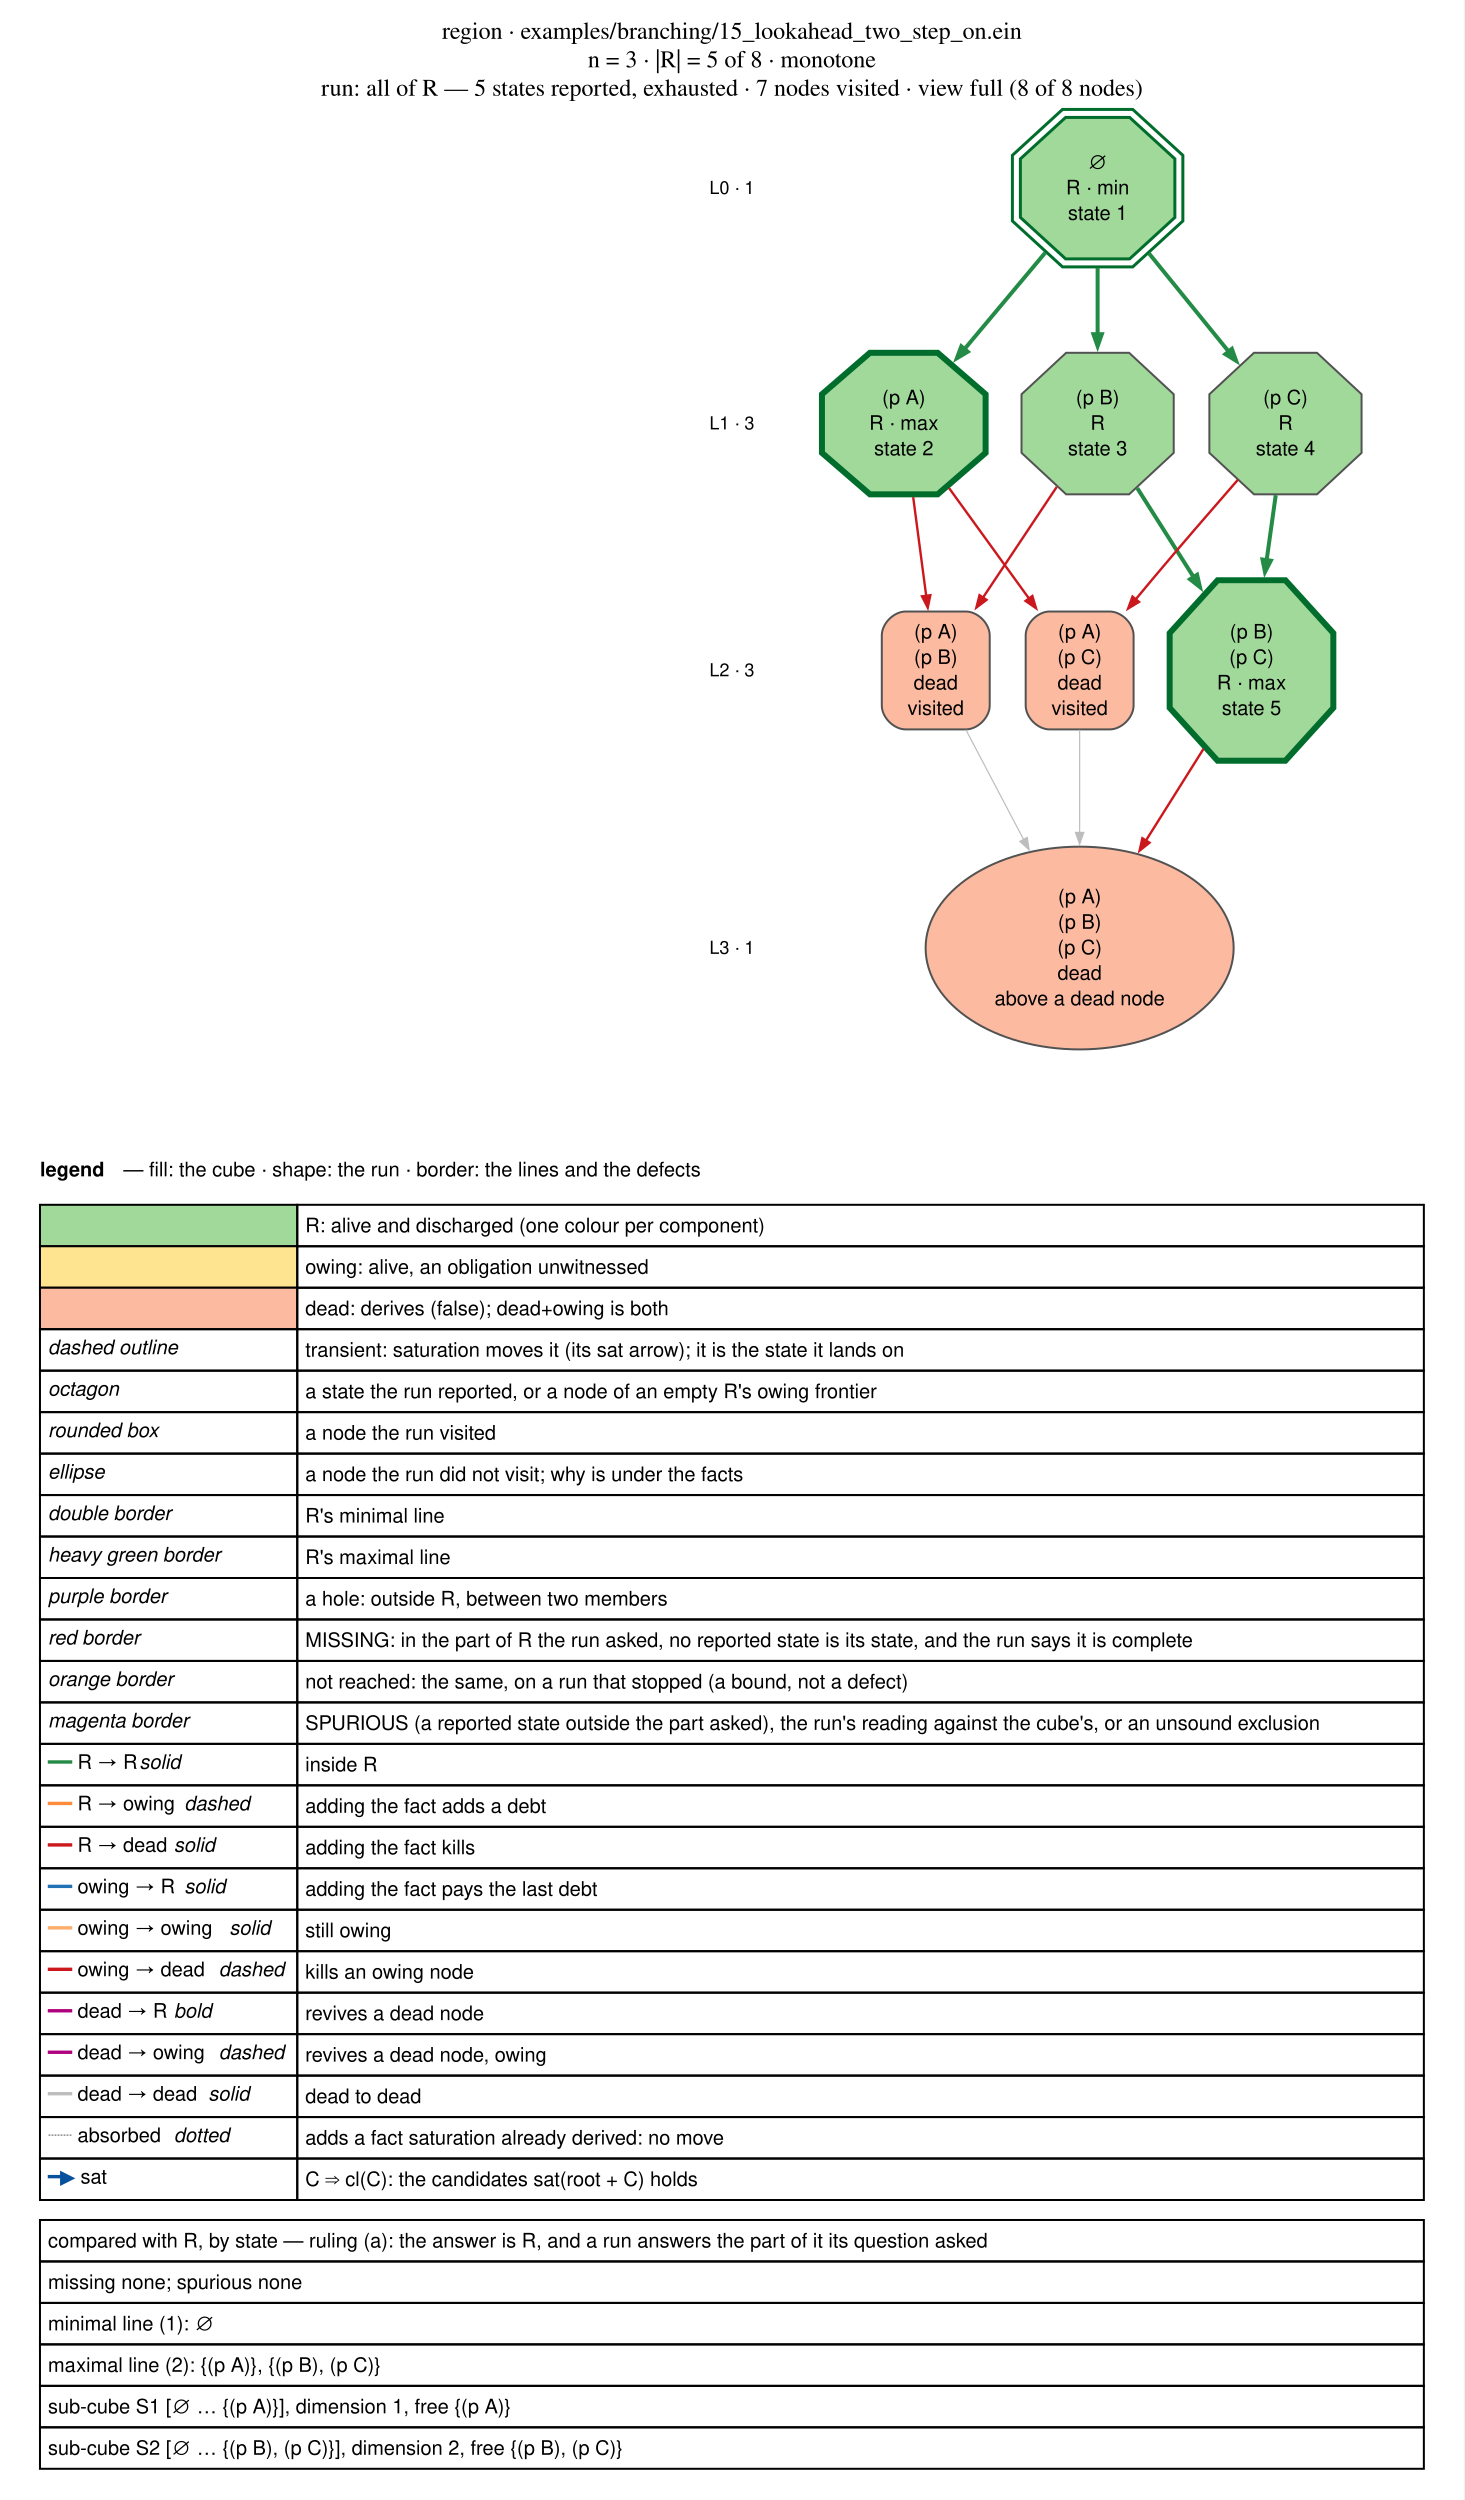
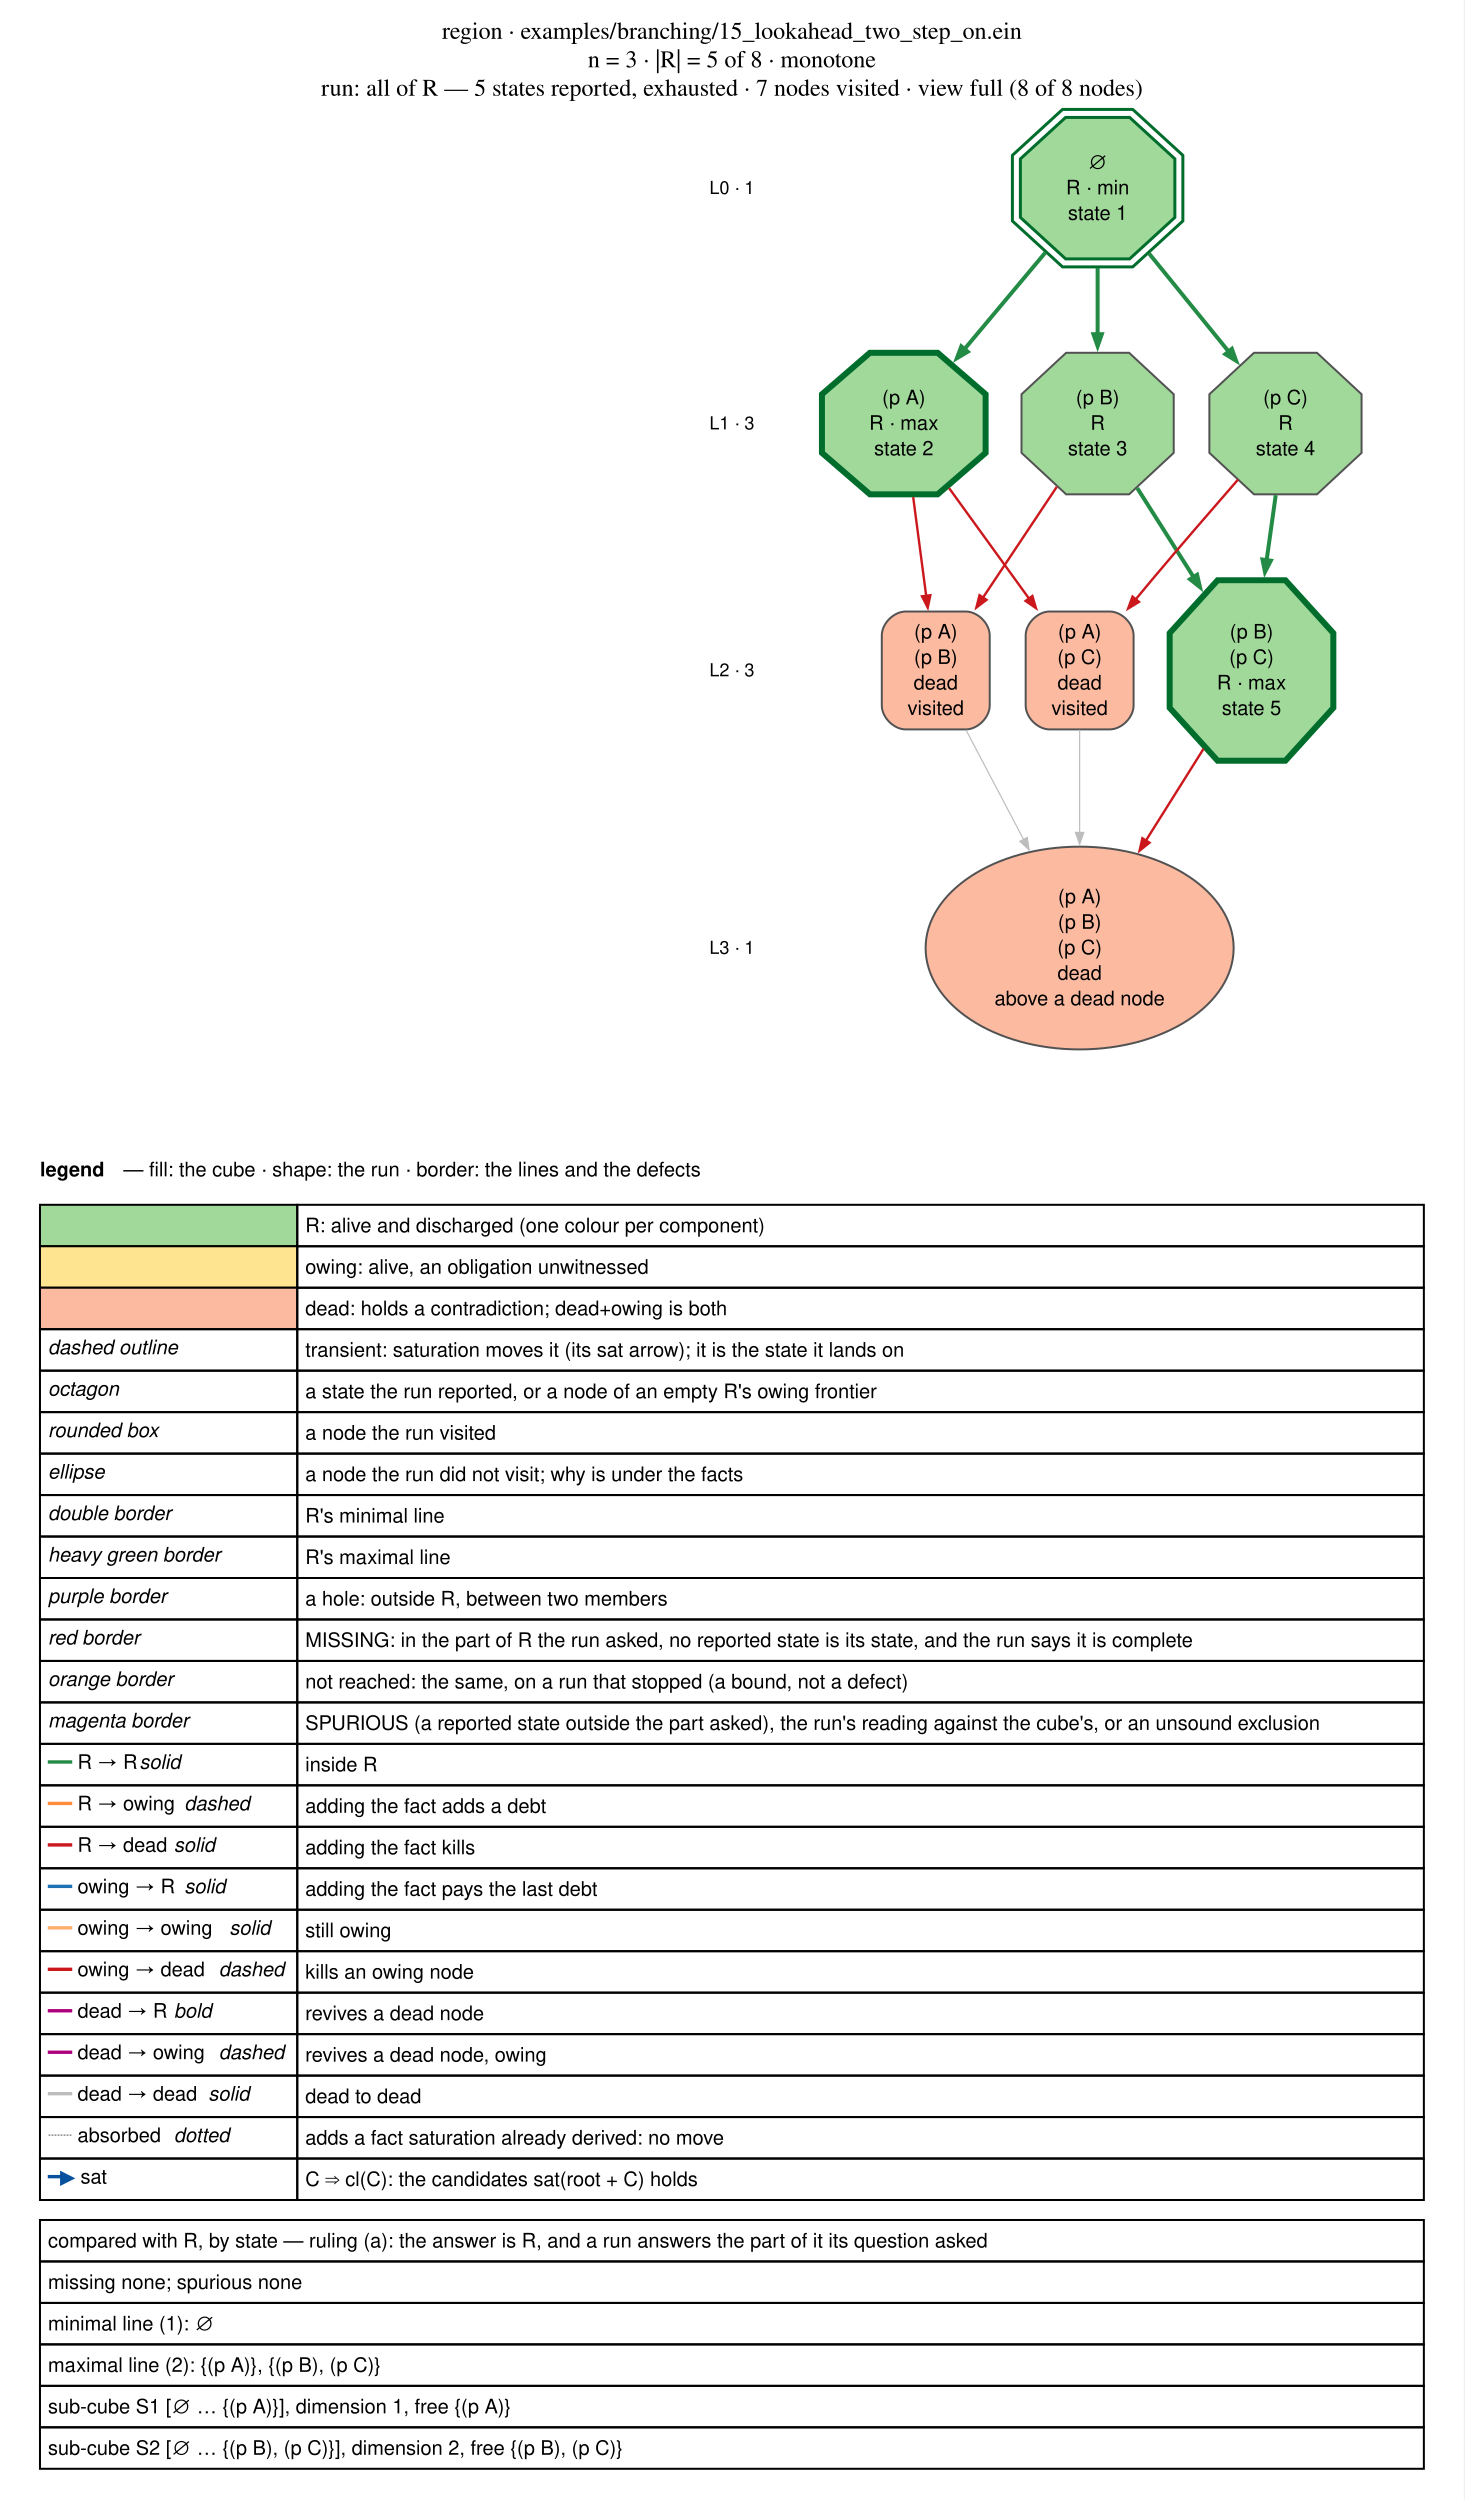
<svg xmlns="http://www.w3.org/2000/svg" xmlns:xlink="http://www.w3.org/1999/xlink" width="733pt" height="1251pt" viewBox="0.00 0.00 733.00 1251.00">
  <g id="graph0" class="graph" transform="scale(1 1) rotate(0) translate(4 1247.38)">
    <polygon fill="white" stroke="none" points="-4,4 -4,-1247.38 728.5,-1247.38 728.5,4 -4,4" />
    <text xml:space="preserve" text-anchor="middle" x="362.25" y="-1227.98" font-family="Times,serif" font-size="12.00">region · examples/branching/15_lookahead_two_step_on.ein</text>
    <text xml:space="preserve" text-anchor="middle" x="362.25" y="-1213.73" font-family="Times,serif" font-size="12.00">n = 3 · |R| = 5 of 8 · monotone</text>
    <text xml:space="preserve" text-anchor="middle" x="362.25" y="-1199.48" font-family="Times,serif" font-size="12.00">run: all of R — 5 states reported, exhausted · 7 nodes visited · view full (8 of 8 nodes)</text>
    <g id="node1" class="node">
      <text xml:space="preserve" text-anchor="middle" x="362.25" y="-1150.3" font-family="Helvetica,sans-Serif" font-size="9.00">L0 · 1</text>
    </g>
    <g id="node2" class="node">
      <text xml:space="preserve" text-anchor="middle" x="362.25" y="-1032.51" font-family="Helvetica,sans-Serif" font-size="9.00">L1 · 3</text>
    </g>
    <g id="node3" class="node">
      <text xml:space="preserve" text-anchor="middle" x="362.25" y="-908.95" font-family="Helvetica,sans-Serif" font-size="9.00">L2 · 3</text>
    </g>
    <g id="node4" class="node">
      <text xml:space="preserve" text-anchor="middle" x="362.25" y="-770.06" font-family="Helvetica,sans-Serif" font-size="9.00">L3 · 1</text>
    </g>
    <g id="node13" class="node">
      <text xml:space="preserve" text-anchor="start" x="16" y="-658.75" font-family="Helvetica,sans-Serif" font-weight="bold" font-size="10.00">legend</text>
      <text xml:space="preserve" text-anchor="start" x="55" y="-658.75" font-family="Helvetica,sans-Serif" font-size="10.00"> — fill: the cube · shape: the run · border: the lines and the defects</text>
      <polygon fill="#a1d99b" stroke="none" points="16,-623.75 16,-644.5 144.75,-644.5 144.75,-623.75 16,-623.75" />
      <polygon fill="none" stroke="black" points="16,-623.75 16,-644.5 144.75,-644.5 144.75,-623.75 16,-623.75" />
      <text xml:space="preserve" text-anchor="start" x="78.88" y="-630.75" font-family="Helvetica,sans-Serif" font-size="10.00"> </text>
      <polygon fill="none" stroke="black" points="144.75,-623.75 144.75,-644.5 708.5,-644.5 708.5,-623.75 144.75,-623.75" />
      <text xml:space="preserve" text-anchor="start" x="148.75" y="-630.75" font-family="Helvetica,sans-Serif" font-size="10.00">R: alive and discharged (one colour per component)</text>
      <polygon fill="#fee391" stroke="none" points="16,-603 16,-623.75 144.75,-623.75 144.75,-603 16,-603" />
      <polygon fill="none" stroke="black" points="16,-603 16,-623.75 144.75,-623.75 144.75,-603 16,-603" />
      <text xml:space="preserve" text-anchor="start" x="78.88" y="-610" font-family="Helvetica,sans-Serif" font-size="10.00"> </text>
      <polygon fill="none" stroke="black" points="144.75,-603 144.75,-623.75 708.5,-623.75 708.5,-603 144.75,-603" />
      <text xml:space="preserve" text-anchor="start" x="148.75" y="-610" font-family="Helvetica,sans-Serif" font-size="10.00">owing: alive, an obligation unwitnessed</text>
      <polygon fill="#fcbba1" stroke="none" points="16,-582.25 16,-603 144.75,-603 144.75,-582.25 16,-582.25" />
      <polygon fill="none" stroke="black" points="16,-582.25 16,-603 144.75,-603 144.75,-582.25 16,-582.25" />
      <text xml:space="preserve" text-anchor="start" x="78.88" y="-589.25" font-family="Helvetica,sans-Serif" font-size="10.00"> </text>
      <polygon fill="none" stroke="black" points="144.75,-582.25 144.75,-603 708.5,-603 708.5,-582.25 144.75,-582.25" />
-       <text xml:space="preserve" text-anchor="start" x="148.75" y="-589.25" font-family="Helvetica,sans-Serif" font-size="10.00">dead: derives (false); dead+owing is both</text>
+       <text xml:space="preserve" text-anchor="start" x="148.75" y="-589.25" font-family="Helvetica,sans-Serif" font-size="10.00">dead: holds a contradiction; dead+owing is both</text>
      <polygon fill="none" stroke="black" points="16,-561.5 16,-582.25 144.75,-582.25 144.75,-561.5 16,-561.5" />
      <text xml:space="preserve" text-anchor="start" x="20" y="-569.75" font-family="Helvetica,sans-Serif" font-style="italic" font-size="10.00">dashed outline</text>
      <polygon fill="none" stroke="black" points="144.75,-561.5 144.75,-582.25 708.5,-582.25 708.5,-561.5 144.75,-561.5" />
      <text xml:space="preserve" text-anchor="start" x="148.75" y="-568.5" font-family="Helvetica,sans-Serif" font-size="10.00">transient: saturation moves it (its sat arrow); it is the state it lands on</text>
      <polygon fill="none" stroke="black" points="16,-540.75 16,-561.5 144.75,-561.5 144.75,-540.75 16,-540.75" />
      <text xml:space="preserve" text-anchor="start" x="20" y="-549" font-family="Helvetica,sans-Serif" font-style="italic" font-size="10.00">octagon</text>
      <polygon fill="none" stroke="black" points="144.75,-540.75 144.75,-561.5 708.5,-561.5 708.5,-540.75 144.75,-540.75" />
      <text xml:space="preserve" text-anchor="start" x="148.75" y="-547.75" font-family="Helvetica,sans-Serif" font-size="10.00">a state the run reported, or a node of an empty R's owing frontier</text>
      <polygon fill="none" stroke="black" points="16,-520 16,-540.75 144.75,-540.75 144.75,-520 16,-520" />
      <text xml:space="preserve" text-anchor="start" x="20" y="-528.25" font-family="Helvetica,sans-Serif" font-style="italic" font-size="10.00">rounded box</text>
      <polygon fill="none" stroke="black" points="144.75,-520 144.75,-540.75 708.5,-540.75 708.5,-520 144.75,-520" />
      <text xml:space="preserve" text-anchor="start" x="148.75" y="-527" font-family="Helvetica,sans-Serif" font-size="10.00">a node the run visited</text>
      <polygon fill="none" stroke="black" points="16,-499.25 16,-520 144.75,-520 144.75,-499.25 16,-499.25" />
      <text xml:space="preserve" text-anchor="start" x="20" y="-507.5" font-family="Helvetica,sans-Serif" font-style="italic" font-size="10.00">ellipse</text>
      <polygon fill="none" stroke="black" points="144.75,-499.25 144.75,-520 708.5,-520 708.5,-499.25 144.75,-499.25" />
      <text xml:space="preserve" text-anchor="start" x="148.75" y="-506.25" font-family="Helvetica,sans-Serif" font-size="10.00">a node the run did not visit; why is under the facts</text>
      <polygon fill="none" stroke="black" points="16,-478.5 16,-499.25 144.75,-499.25 144.75,-478.5 16,-478.5" />
      <text xml:space="preserve" text-anchor="start" x="20" y="-486.75" font-family="Helvetica,sans-Serif" font-style="italic" font-size="10.00">double border</text>
      <polygon fill="none" stroke="black" points="144.75,-478.5 144.75,-499.25 708.5,-499.25 708.5,-478.5 144.75,-478.5" />
      <text xml:space="preserve" text-anchor="start" x="148.75" y="-485.5" font-family="Helvetica,sans-Serif" font-size="10.00">R's minimal line</text>
      <polygon fill="none" stroke="black" points="16,-457.75 16,-478.5 144.75,-478.5 144.75,-457.75 16,-457.75" />
      <text xml:space="preserve" text-anchor="start" x="20" y="-466" font-family="Helvetica,sans-Serif" font-style="italic" font-size="10.00">heavy green border</text>
      <polygon fill="none" stroke="black" points="144.75,-457.75 144.75,-478.5 708.5,-478.5 708.5,-457.75 144.75,-457.75" />
      <text xml:space="preserve" text-anchor="start" x="148.75" y="-464.75" font-family="Helvetica,sans-Serif" font-size="10.00">R's maximal line</text>
      <polygon fill="none" stroke="black" points="16,-437 16,-457.75 144.75,-457.75 144.75,-437 16,-437" />
      <text xml:space="preserve" text-anchor="start" x="20" y="-445.25" font-family="Helvetica,sans-Serif" font-style="italic" font-size="10.00">purple border</text>
      <polygon fill="none" stroke="black" points="144.75,-437 144.75,-457.75 708.5,-457.75 708.5,-437 144.75,-437" />
      <text xml:space="preserve" text-anchor="start" x="148.75" y="-444" font-family="Helvetica,sans-Serif" font-size="10.00">a hole: outside R, between two members</text>
      <polygon fill="none" stroke="black" points="16,-416.25 16,-437 144.75,-437 144.75,-416.25 16,-416.25" />
      <text xml:space="preserve" text-anchor="start" x="20" y="-424.5" font-family="Helvetica,sans-Serif" font-style="italic" font-size="10.00">red border</text>
      <polygon fill="none" stroke="black" points="144.75,-416.25 144.75,-437 708.5,-437 708.5,-416.25 144.75,-416.25" />
      <text xml:space="preserve" text-anchor="start" x="148.75" y="-423.25" font-family="Helvetica,sans-Serif" font-size="10.00">MISSING: in the part of R the run asked, no reported state is its state, and the run says it is complete</text>
      <polygon fill="none" stroke="black" points="16,-395.5 16,-416.25 144.75,-416.25 144.75,-395.5 16,-395.5" />
      <text xml:space="preserve" text-anchor="start" x="20" y="-403.75" font-family="Helvetica,sans-Serif" font-style="italic" font-size="10.00">orange border</text>
      <polygon fill="none" stroke="black" points="144.75,-395.5 144.75,-416.25 708.5,-416.25 708.5,-395.5 144.75,-395.5" />
      <text xml:space="preserve" text-anchor="start" x="148.75" y="-402.5" font-family="Helvetica,sans-Serif" font-size="10.00">not reached: the same, on a run that stopped (a bound, not a defect)</text>
      <polygon fill="none" stroke="black" points="16,-374.75 16,-395.5 144.75,-395.5 144.75,-374.75 16,-374.75" />
      <text xml:space="preserve" text-anchor="start" x="20" y="-383" font-family="Helvetica,sans-Serif" font-style="italic" font-size="10.00">magenta border</text>
      <polygon fill="none" stroke="black" points="144.75,-374.75 144.75,-395.5 708.5,-395.5 708.5,-374.75 144.75,-374.75" />
      <text xml:space="preserve" text-anchor="start" x="148.75" y="-381.75" font-family="Helvetica,sans-Serif" font-size="10.00">SPURIOUS (a reported state outside the part asked), the run's reading against the cube's, or an unsound exclusion</text>
      <polygon fill="none" stroke="black" points="16,-354 16,-374.75 144.75,-374.75 144.75,-354 16,-354" />
      <text xml:space="preserve" text-anchor="start" x="20" y="-362.25" font-family="Helvetica,sans-Serif" font-weight="bold" font-size="10.00" fill="#238b45">━━</text>
      <text xml:space="preserve" text-anchor="start" x="32" y="-362.25" font-family="Helvetica,sans-Serif" font-size="10.00"> R → R </text>
      <text xml:space="preserve" text-anchor="start" x="65.75" y="-362.25" font-family="Helvetica,sans-Serif" font-style="italic" font-size="10.00">solid</text>
      <polygon fill="none" stroke="black" points="144.75,-354 144.75,-374.75 708.5,-374.75 708.5,-354 144.75,-354" />
      <text xml:space="preserve" text-anchor="start" x="148.75" y="-361" font-family="Helvetica,sans-Serif" font-size="10.00">inside R</text>
      <polygon fill="none" stroke="black" points="16,-333.25 16,-354 144.75,-354 144.75,-333.25 16,-333.25" />
      <text xml:space="preserve" text-anchor="start" x="20" y="-341.5" font-family="Helvetica,sans-Serif" font-weight="bold" font-size="10.00" fill="#fd8d3c">━━</text>
      <text xml:space="preserve" text-anchor="start" x="32" y="-341.5" font-family="Helvetica,sans-Serif" font-size="10.00"> R → owing </text>
      <text xml:space="preserve" text-anchor="start" x="88.25" y="-341.5" font-family="Helvetica,sans-Serif" font-style="italic" font-size="10.00">dashed</text>
      <polygon fill="none" stroke="black" points="144.75,-333.25 144.75,-354 708.5,-354 708.5,-333.25 144.75,-333.25" />
      <text xml:space="preserve" text-anchor="start" x="148.75" y="-340.25" font-family="Helvetica,sans-Serif" font-size="10.00">adding the fact adds a debt</text>
      <polygon fill="none" stroke="black" points="16,-312.5 16,-333.25 144.75,-333.25 144.75,-312.5 16,-312.5" />
      <text xml:space="preserve" text-anchor="start" x="20" y="-320.75" font-family="Helvetica,sans-Serif" font-weight="bold" font-size="10.00" fill="#cb181d">━━</text>
      <text xml:space="preserve" text-anchor="start" x="32" y="-320.75" font-family="Helvetica,sans-Serif" font-size="10.00"> R → dead </text>
      <text xml:space="preserve" text-anchor="start" x="83" y="-320.75" font-family="Helvetica,sans-Serif" font-style="italic" font-size="10.00">solid</text>
      <polygon fill="none" stroke="black" points="144.75,-312.5 144.75,-333.25 708.5,-333.25 708.5,-312.5 144.75,-312.5" />
      <text xml:space="preserve" text-anchor="start" x="148.75" y="-319.5" font-family="Helvetica,sans-Serif" font-size="10.00">adding the fact kills</text>
      <polygon fill="none" stroke="black" points="16,-291.75 16,-312.5 144.75,-312.5 144.75,-291.75 16,-291.75" />
      <text xml:space="preserve" text-anchor="start" x="20" y="-300" font-family="Helvetica,sans-Serif" font-weight="bold" font-size="10.00" fill="#2171b5">━━</text>
      <text xml:space="preserve" text-anchor="start" x="32" y="-300" font-family="Helvetica,sans-Serif" font-size="10.00"> owing → R </text>
      <text xml:space="preserve" text-anchor="start" x="88.25" y="-300" font-family="Helvetica,sans-Serif" font-style="italic" font-size="10.00">solid</text>
      <polygon fill="none" stroke="black" points="144.75,-291.75 144.75,-312.5 708.5,-312.5 708.5,-291.75 144.75,-291.75" />
      <text xml:space="preserve" text-anchor="start" x="148.75" y="-298.75" font-family="Helvetica,sans-Serif" font-size="10.00">adding the fact pays the last debt</text>
      <polygon fill="none" stroke="black" points="16,-271 16,-291.75 144.75,-291.75 144.75,-271 16,-271" />
      <text xml:space="preserve" text-anchor="start" x="20" y="-279.25" font-family="Helvetica,sans-Serif" font-weight="bold" font-size="10.00" fill="#fdae6b">━━</text>
      <text xml:space="preserve" text-anchor="start" x="32" y="-279.25" font-family="Helvetica,sans-Serif" font-size="10.00"> owing → owing </text>
      <text xml:space="preserve" text-anchor="start" x="110.75" y="-279.25" font-family="Helvetica,sans-Serif" font-style="italic" font-size="10.00">solid</text>
      <polygon fill="none" stroke="black" points="144.75,-271 144.75,-291.75 708.5,-291.75 708.5,-271 144.75,-271" />
      <text xml:space="preserve" text-anchor="start" x="148.75" y="-278" font-family="Helvetica,sans-Serif" font-size="10.00">still owing</text>
      <polygon fill="none" stroke="black" points="16,-250.25 16,-271 144.75,-271 144.75,-250.25 16,-250.25" />
      <text xml:space="preserve" text-anchor="start" x="20" y="-258.5" font-family="Helvetica,sans-Serif" font-weight="bold" font-size="10.00" fill="#cb181d">━━</text>
      <text xml:space="preserve" text-anchor="start" x="32" y="-258.5" font-family="Helvetica,sans-Serif" font-size="10.00"> owing → dead </text>
      <text xml:space="preserve" text-anchor="start" x="105.5" y="-258.5" font-family="Helvetica,sans-Serif" font-style="italic" font-size="10.00">dashed</text>
      <polygon fill="none" stroke="black" points="144.75,-250.25 144.75,-271 708.5,-271 708.5,-250.25 144.75,-250.25" />
      <text xml:space="preserve" text-anchor="start" x="148.75" y="-257.25" font-family="Helvetica,sans-Serif" font-size="10.00">kills an owing node</text>
      <polygon fill="none" stroke="black" points="16,-229.5 16,-250.25 144.75,-250.25 144.75,-229.5 16,-229.5" />
      <text xml:space="preserve" text-anchor="start" x="20" y="-237.75" font-family="Helvetica,sans-Serif" font-weight="bold" font-size="10.00" fill="#ae017e">━━</text>
      <text xml:space="preserve" text-anchor="start" x="32" y="-237.75" font-family="Helvetica,sans-Serif" font-size="10.00"> dead → R </text>
      <text xml:space="preserve" text-anchor="start" x="83" y="-237.75" font-family="Helvetica,sans-Serif" font-style="italic" font-size="10.00">bold</text>
      <polygon fill="none" stroke="black" points="144.75,-229.5 144.75,-250.25 708.5,-250.25 708.5,-229.5 144.75,-229.5" />
      <text xml:space="preserve" text-anchor="start" x="148.75" y="-236.5" font-family="Helvetica,sans-Serif" font-size="10.00">revives a dead node</text>
      <polygon fill="none" stroke="black" points="16,-208.75 16,-229.5 144.75,-229.5 144.75,-208.75 16,-208.75" />
      <text xml:space="preserve" text-anchor="start" x="20" y="-217" font-family="Helvetica,sans-Serif" font-weight="bold" font-size="10.00" fill="#ae017e">━━</text>
      <text xml:space="preserve" text-anchor="start" x="32" y="-217" font-family="Helvetica,sans-Serif" font-size="10.00"> dead → owing </text>
      <text xml:space="preserve" text-anchor="start" x="105.5" y="-217" font-family="Helvetica,sans-Serif" font-style="italic" font-size="10.00">dashed</text>
      <polygon fill="none" stroke="black" points="144.75,-208.75 144.75,-229.5 708.5,-229.5 708.5,-208.75 144.75,-208.75" />
      <text xml:space="preserve" text-anchor="start" x="148.75" y="-215.75" font-family="Helvetica,sans-Serif" font-size="10.00">revives a dead node, owing</text>
      <polygon fill="none" stroke="black" points="16,-188 16,-208.75 144.75,-208.75 144.75,-188 16,-188" />
      <text xml:space="preserve" text-anchor="start" x="20" y="-196.25" font-family="Helvetica,sans-Serif" font-weight="bold" font-size="10.00" fill="#bdbdbd">━━</text>
      <text xml:space="preserve" text-anchor="start" x="32" y="-196.25" font-family="Helvetica,sans-Serif" font-size="10.00"> dead → dead </text>
      <text xml:space="preserve" text-anchor="start" x="100.25" y="-196.25" font-family="Helvetica,sans-Serif" font-style="italic" font-size="10.00">solid</text>
      <polygon fill="none" stroke="black" points="144.75,-188 144.75,-208.75 708.5,-208.75 708.5,-188 144.75,-188" />
      <text xml:space="preserve" text-anchor="start" x="148.75" y="-195" font-family="Helvetica,sans-Serif" font-size="10.00">dead to dead</text>
      <polygon fill="none" stroke="black" points="16,-167.25 16,-188 144.75,-188 144.75,-167.25 16,-167.25" />
      <text xml:space="preserve" text-anchor="start" x="20" y="-175.5" font-family="Helvetica,sans-Serif" font-weight="bold" font-size="10.00" fill="#969696">┈┈</text>
      <text xml:space="preserve" text-anchor="start" x="32" y="-175.5" font-family="Helvetica,sans-Serif" font-size="10.00"> absorbed </text>
      <text xml:space="preserve" text-anchor="start" x="83" y="-175.5" font-family="Helvetica,sans-Serif" font-style="italic" font-size="10.00">dotted</text>
      <polygon fill="none" stroke="black" points="144.75,-167.25 144.75,-188 708.5,-188 708.5,-167.25 144.75,-167.25" />
      <text xml:space="preserve" text-anchor="start" x="148.75" y="-174.25" font-family="Helvetica,sans-Serif" font-size="10.00">adds a fact saturation already derived: no move</text>
      <polygon fill="none" stroke="black" points="16,-146.5 16,-167.25 144.75,-167.25 144.75,-146.5 16,-146.5" />
      <text xml:space="preserve" text-anchor="start" x="20" y="-154.75" font-family="Helvetica,sans-Serif" font-weight="bold" font-size="10.00" fill="#08519c">━▶</text>
      <text xml:space="preserve" text-anchor="start" x="33.5" y="-154.75" font-family="Helvetica,sans-Serif" font-size="10.00"> sat</text>
      <polygon fill="none" stroke="black" points="144.75,-146.5 144.75,-167.25 708.5,-167.25 708.5,-146.5 144.75,-146.5" />
      <text xml:space="preserve" text-anchor="start" x="148.75" y="-153.5" font-family="Helvetica,sans-Serif" font-size="10.00">C ⇒ cl(C): the candidates sat(root + C) holds</text>
      <polygon fill="none" stroke="black" points="16,-115.75 16,-136.5 708.5,-136.5 708.5,-115.75 16,-115.75" />
      <text xml:space="preserve" text-anchor="start" x="20" y="-122.75" font-family="Helvetica,sans-Serif" font-size="10.00">compared with R, by state — ruling (a): the answer is R, and a run answers the part of it its question asked</text>
      <polygon fill="none" stroke="black" points="16,-95 16,-115.75 708.5,-115.75 708.5,-95 16,-95" />
      <text xml:space="preserve" text-anchor="start" x="20" y="-102" font-family="Helvetica,sans-Serif" font-size="10.00">missing none; spurious none</text>
      <polygon fill="none" stroke="black" points="16,-74.25 16,-95 708.5,-95 708.5,-74.25 16,-74.25" />
      <text xml:space="preserve" text-anchor="start" x="20" y="-81.25" font-family="Helvetica,sans-Serif" font-size="10.00">minimal line (1): ∅</text>
      <polygon fill="none" stroke="black" points="16,-53.5 16,-74.25 708.5,-74.25 708.5,-53.5 16,-53.5" />
      <text xml:space="preserve" text-anchor="start" x="20" y="-60.5" font-family="Helvetica,sans-Serif" font-size="10.00">maximal line (2): {(p A)}, {(p B), (p C)}</text>
      <polygon fill="none" stroke="black" points="16,-32.75 16,-53.5 708.5,-53.5 708.5,-32.75 16,-32.75" />
      <text xml:space="preserve" text-anchor="start" x="20" y="-39.75" font-family="Helvetica,sans-Serif" font-size="10.00">sub-cube S1 [∅ … {(p A)}], dimension 1, free {(p A)}</text>
      <polygon fill="none" stroke="black" points="16,-12 16,-32.75 708.5,-32.75 708.5,-12 16,-12" />
      <text xml:space="preserve" text-anchor="start" x="20" y="-19" font-family="Helvetica,sans-Serif" font-size="10.00">sub-cube S2 [∅ … {(p B), (p C)}], dimension 2, free {(p B), (p C)}</text>
    </g>
    <g id="node5" class="node">
      <g id="a_node5">
        <a xlink:title="∅ — R&#10;in sub-cube S1, S2&#10;run: state 1&#10;  visited, read in-r">
          <polygon fill="#a1d99b" stroke="#006d2c" stroke-width="1.5" points="583.9,-1138.57 583.9,-1167.89 561.26,-1188.63 529.24,-1188.63 506.6,-1167.89 506.6,-1138.57 529.24,-1117.83 561.26,-1117.83 583.9,-1138.57" />
          <polygon fill="none" stroke="#006d2c" stroke-width="1.5" points="587.9,-1136.8 587.9,-1169.65 562.81,-1192.63 527.69,-1192.63 502.6,-1169.65 502.6,-1136.8 527.69,-1113.83 562.81,-1113.83 587.9,-1136.8" />
          <text xml:space="preserve" text-anchor="middle" x="545.25" y="-1162.85" font-family="Helvetica,sans-Serif" font-size="10.00">∅</text>
          <text xml:space="preserve" text-anchor="middle" x="545.25" y="-1150.1" font-family="Helvetica,sans-Serif" font-size="10.00">R · min</text>
          <text xml:space="preserve" text-anchor="middle" x="545.25" y="-1137.35" font-family="Helvetica,sans-Serif" font-size="10.00">state 1</text>
        </a>
      </g>
    </g>
    <g id="node6" class="node">
      <g id="a_node6">
        <a xlink:title="{(p A)} — R&#10;in sub-cube S1&#10;run: state 2&#10;  visited, read in-r">
          <polygon fill="#a1d99b" stroke="#006d2c" stroke-width="3" points="489.2,-1020.77 489.2,-1050.09 465.21,-1070.83 431.29,-1070.83 407.3,-1050.09 407.3,-1020.77 431.29,-1000.03 465.21,-1000.03 489.2,-1020.77" />
          <text xml:space="preserve" text-anchor="middle" x="448.25" y="-1045.06" font-family="Helvetica,sans-Serif" font-size="10.00">(p A)</text>
          <text xml:space="preserve" text-anchor="middle" x="448.25" y="-1032.31" font-family="Helvetica,sans-Serif" font-size="10.00">R · max</text>
          <text xml:space="preserve" text-anchor="middle" x="448.25" y="-1019.56" font-family="Helvetica,sans-Serif" font-size="10.00">state 2</text>
        </a>
      </g>
    </g>
    <g id="edge4" class="edge">
      <g id="a_edge4">
        <a xlink:title="∅ + (p A) → {(p A)}: R → R">
          <path fill="none" stroke="#238b45" stroke-width="2" d="M519,-1120.89C506.54,-1106.02 491.59,-1088.17 478.64,-1072.71" />
          <polygon fill="#238b45" stroke="#238b45" stroke-width="2" points="480.26,-1071.37 474.8,-1068.12 477.04,-1074.07 480.26,-1071.37" />
        </a>
      </g>
    </g>
    <g id="node7" class="node">
      <g id="a_node7">
        <a xlink:title="{(p B)} — R&#10;in sub-cube S2&#10;run: state 3&#10;  visited, read in-r">
          <polygon fill="#a1d99b" stroke="#525252" points="583.33,-1020.77 583.33,-1050.09 561.02,-1070.83 529.48,-1070.83 507.17,-1050.09 507.17,-1020.77 529.48,-1000.03 561.02,-1000.03 583.33,-1020.77" />
          <text xml:space="preserve" text-anchor="middle" x="545.25" y="-1045.06" font-family="Helvetica,sans-Serif" font-size="10.00">(p B)</text>
          <text xml:space="preserve" text-anchor="middle" x="545.25" y="-1032.31" font-family="Helvetica,sans-Serif" font-size="10.00">R</text>
          <text xml:space="preserve" text-anchor="middle" x="545.25" y="-1019.56" font-family="Helvetica,sans-Serif" font-size="10.00">state 3</text>
        </a>
      </g>
    </g>
    <g id="edge5" class="edge">
      <g id="a_edge5">
        <a xlink:title="∅ + (p B) → {(p B)}: R → R">
          <path fill="none" stroke="#238b45" stroke-width="2" d="M545.25,-1113.35C545.25,-1102.67 545.25,-1091.02 545.25,-1080.1" />
          <polygon fill="#238b45" stroke="#238b45" stroke-width="2" points="547.35,-1080.15 545.25,-1074.15 543.15,-1080.15 547.35,-1080.15" />
        </a>
      </g>
    </g>
    <g id="node8" class="node">
      <g id="a_node8">
        <a xlink:title="{(p C)} — R&#10;in sub-cube S2&#10;run: state 4&#10;  visited, read in-r">
          <polygon fill="#a1d99b" stroke="#525252" points="677.33,-1020.77 677.33,-1050.09 655.02,-1070.83 623.48,-1070.83 601.17,-1050.09 601.17,-1020.77 623.48,-1000.03 655.02,-1000.03 677.33,-1020.77" />
          <text xml:space="preserve" text-anchor="middle" x="639.25" y="-1045.06" font-family="Helvetica,sans-Serif" font-size="10.00">(p C)</text>
          <text xml:space="preserve" text-anchor="middle" x="639.25" y="-1032.31" font-family="Helvetica,sans-Serif" font-size="10.00">R</text>
          <text xml:space="preserve" text-anchor="middle" x="639.25" y="-1019.56" font-family="Helvetica,sans-Serif" font-size="10.00">state 4</text>
        </a>
      </g>
    </g>
    <g id="edge6" class="edge">
      <g id="a_edge6">
        <a xlink:title="∅ + (p C) → {(p C)}: R → R">
          <path fill="none" stroke="#238b45" stroke-width="2" d="M570.94,-1120.59C583.29,-1105.37 598.13,-1087.09 610.82,-1071.46" />
          <polygon fill="#238b45" stroke="#238b45" stroke-width="2" points="612.42,-1072.81 614.57,-1066.83 609.16,-1070.17 612.42,-1072.81" />
        </a>
      </g>
    </g>
    <g id="node9" class="node">
      <g id="a_node9">
        <a xlink:title="{(p A), (p B)} — dead&#10;core: (p A) (p B)&#10;refuted by: pair-fast&#10;1 derived facts are not coordinates (0 over a candidate relation)&#10;run: visited&#10;  visited, read dead">
          <path fill="#fcbba1" stroke="#525252" d="M479.25,-941.38C479.25,-941.38 449.25,-941.38 449.25,-941.38 443.25,-941.38 437.25,-935.38 437.25,-929.38 437.25,-929.38 437.25,-894.38 437.25,-894.38 437.25,-888.38 443.25,-882.38 449.25,-882.38 449.25,-882.38 479.25,-882.38 479.25,-882.38 485.25,-882.38 491.25,-888.38 491.25,-894.38 491.25,-894.38 491.25,-929.38 491.25,-929.38 491.25,-935.38 485.25,-941.38 479.25,-941.38" />
          <text xml:space="preserve" text-anchor="middle" x="464.25" y="-927.88" font-family="Helvetica,sans-Serif" font-size="10.00">(p A)</text>
          <text xml:space="preserve" text-anchor="middle" x="464.25" y="-915.13" font-family="Helvetica,sans-Serif" font-size="10.00">(p B)</text>
          <text xml:space="preserve" text-anchor="middle" x="464.25" y="-902.38" font-family="Helvetica,sans-Serif" font-size="10.00">dead</text>
          <text xml:space="preserve" text-anchor="middle" x="464.25" y="-889.63" font-family="Helvetica,sans-Serif" font-size="10.00">visited</text>
        </a>
      </g>
    </g>
    <g id="edge7" class="edge">
      <g id="a_edge7">
        <a xlink:title="{(p A)} + (p B) → {(p A), (p B)}: R → dead">
          <path fill="none" stroke="#cb181d" stroke-width="1.2" d="M452.96,-998.62C455.02,-982.97 457.43,-964.65 459.5,-948.97" />
          <polygon fill="#cb181d" stroke="#cb181d" stroke-width="1.2" points="461.54,-949.53 460.24,-943.31 457.38,-948.99 461.54,-949.53" />
        </a>
      </g>
    </g>
    <g id="node10" class="node">
      <g id="a_node10">
        <a xlink:title="{(p A), (p C)} — dead&#10;core: (p A) (p C)&#10;refuted by: pair-slow-2&#10;2 derived facts are not coordinates (0 over a candidate relation)&#10;run: visited&#10;  visited, read dead">
          <path fill="#fcbba1" stroke="#525252" d="M551.25,-941.38C551.25,-941.38 521.25,-941.38 521.25,-941.38 515.25,-941.38 509.25,-935.38 509.25,-929.38 509.25,-929.38 509.25,-894.38 509.25,-894.38 509.25,-888.38 515.25,-882.38 521.25,-882.38 521.25,-882.38 551.25,-882.38 551.25,-882.38 557.25,-882.38 563.25,-888.38 563.25,-894.38 563.25,-894.38 563.25,-929.38 563.25,-929.38 563.25,-935.38 557.25,-941.38 551.25,-941.38" />
          <text xml:space="preserve" text-anchor="middle" x="536.25" y="-927.88" font-family="Helvetica,sans-Serif" font-size="10.00">(p A)</text>
          <text xml:space="preserve" text-anchor="middle" x="536.25" y="-915.13" font-family="Helvetica,sans-Serif" font-size="10.00">(p C)</text>
          <text xml:space="preserve" text-anchor="middle" x="536.25" y="-902.38" font-family="Helvetica,sans-Serif" font-size="10.00">dead</text>
          <text xml:space="preserve" text-anchor="middle" x="536.25" y="-889.63" font-family="Helvetica,sans-Serif" font-size="10.00">visited</text>
        </a>
      </g>
    </g>
    <g id="edge8" class="edge">
      <g id="a_edge8">
        <a xlink:title="{(p A)} + (p C) → {(p A), (p C)}: R → dead">
          <path fill="none" stroke="#cb181d" stroke-width="1.2" d="M470.91,-1003.13C483.16,-986.21 498.31,-965.28 510.94,-947.83" />
          <polygon fill="#cb181d" stroke="#cb181d" stroke-width="1.2" points="512.59,-949.14 514.41,-943.05 509.19,-946.67 512.59,-949.14" />
        </a>
      </g>
    </g>
    <g id="edge9" class="edge">
      <g id="a_edge9">
        <a xlink:title="{(p B)} + (p A) → {(p A), (p B)}: R → dead">
          <path fill="none" stroke="#cb181d" stroke-width="1.2" d="M524.81,-1003.76C513.54,-986.85 499.5,-965.77 487.77,-948.18" />
          <polygon fill="#cb181d" stroke="#cb181d" stroke-width="1.2" points="489.65,-947.21 484.58,-943.38 486.15,-949.54 489.65,-947.21" />
        </a>
      </g>
    </g>
    <g id="node11" class="node">
      <g id="a_node11">
        <a xlink:title="{(p B), (p C)} — R&#10;in sub-cube S2&#10;run: state 5&#10;  visited, read in-r">
          <polygon fill="#a1d99b" stroke="#006d2c" stroke-width="3" points="663.2,-893.17 663.2,-930.58 639.21,-957.03 605.29,-957.03 581.3,-930.58 581.3,-893.17 605.29,-866.72 639.21,-866.72 663.2,-893.17" />
          <text xml:space="preserve" text-anchor="middle" x="622.25" y="-927.88" font-family="Helvetica,sans-Serif" font-size="10.00">(p B)</text>
          <text xml:space="preserve" text-anchor="middle" x="622.25" y="-915.13" font-family="Helvetica,sans-Serif" font-size="10.00">(p C)</text>
          <text xml:space="preserve" text-anchor="middle" x="622.25" y="-902.38" font-family="Helvetica,sans-Serif" font-size="10.00">R · max</text>
          <text xml:space="preserve" text-anchor="middle" x="622.25" y="-889.63" font-family="Helvetica,sans-Serif" font-size="10.00">state 5</text>
        </a>
      </g>
    </g>
    <g id="edge10" class="edge">
      <g id="a_edge10">
        <a xlink:title="{(p B)} + (p C) → {(p B), (p C)}: R → R">
          <path fill="none" stroke="#238b45" stroke-width="2" d="M565.08,-1003.13C573.66,-989.59 583.86,-973.48 593.26,-958.64" />
          <polygon fill="#238b45" stroke="#238b45" stroke-width="2" points="595.03,-959.77 596.47,-953.57 591.49,-957.52 595.03,-959.77" />
        </a>
      </g>
    </g>
    <g id="edge11" class="edge">
      <g id="a_edge11">
        <a xlink:title="{(p C)} + (p A) → {(p A), (p C)}: R → dead">
          <path fill="none" stroke="#cb181d" stroke-width="1.2" d="M615.49,-1007.38C602.59,-992.59 586.43,-973.91 572.25,-957.03 569.63,-953.91 566.91,-950.65 564.21,-947.37" />
          <polygon fill="#cb181d" stroke="#cb181d" stroke-width="1.2" points="565.95,-946.19 560.52,-942.88 562.71,-948.85 565.95,-946.19" />
        </a>
      </g>
    </g>
    <g id="edge12" class="edge">
      <g id="a_edge12">
        <a xlink:title="{(p C)} + (p B) → {(p B), (p C)}: R → R">
          <path fill="none" stroke="#238b45" stroke-width="2" d="M634.38,-999.6C632.95,-989.41 631.36,-978.03 629.81,-966.95" />
          <polygon fill="#238b45" stroke="#238b45" stroke-width="2" points="631.91,-966.8 629,-961.15 627.75,-967.39 631.91,-966.8" />
        </a>
      </g>
    </g>
    <g id="node12" class="node">
      <g id="a_node12">
        <a xlink:title="{(p A), (p B), (p C)} — dead&#10;core: (p A) (p B)&#10;refuted by: pair-fast&#10;2 derived facts are not coordinates (0 over a candidate relation)&#10;run: above a dead node&#10;  not visited: above the dead {(p A), (p B)}">
          <ellipse fill="#fcbba1" stroke="#525252" cx="536.25" cy="-772.98" rx="77.07" ry="50.73" />
          <text xml:space="preserve" text-anchor="middle" x="536.25" y="-795.36" font-family="Helvetica,sans-Serif" font-size="10.00">(p A)</text>
          <text xml:space="preserve" text-anchor="middle" x="536.25" y="-782.61" font-family="Helvetica,sans-Serif" font-size="10.00">(p B)</text>
          <text xml:space="preserve" text-anchor="middle" x="536.25" y="-769.86" font-family="Helvetica,sans-Serif" font-size="10.00">(p C)</text>
          <text xml:space="preserve" text-anchor="middle" x="536.25" y="-757.11" font-family="Helvetica,sans-Serif" font-size="10.00">dead</text>
          <text xml:space="preserve" text-anchor="middle" x="536.25" y="-744.36" font-family="Helvetica,sans-Serif" font-size="10.00">above a dead node</text>
        </a>
      </g>
    </g>
    <g id="edge13" class="edge">
      <g id="a_edge13">
        <a xlink:title="{(p A), (p B)} + (p C) → {(p A), (p B), (p C)}: dead → dead">
          <path fill="none" stroke="#bdbdbd" stroke-width="0.6" d="M479.34,-882.18C487.75,-866.19 498.49,-845.78 508.37,-827" />
          <polygon fill="#bdbdbd" stroke="#bdbdbd" stroke-width="0.6" points="510.04,-828.32 510.98,-822.04 506.33,-826.37 510.04,-828.32" />
        </a>
      </g>
    </g>
    <g id="edge14" class="edge">
      <g id="a_edge14">
        <a xlink:title="{(p A), (p C)} + (p B) → {(p A), (p B), (p C)}: dead → dead">
          <path fill="none" stroke="#bdbdbd" stroke-width="0.6" d="M536.25,-882.18C536.25,-867.17 536.25,-848.25 536.25,-830.45" />
          <polygon fill="#bdbdbd" stroke="#bdbdbd" stroke-width="0.6" points="538.35,-830.86 536.25,-824.86 534.15,-830.86 538.35,-830.86" />
        </a>
      </g>
    </g>
    <g id="edge15" class="edge">
      <g id="a_edge15">
        <a xlink:title="{(p B), (p C)} + (p A) → {(p A), (p B), (p C)}: R → dead">
          <path fill="none" stroke="#cb181d" stroke-width="1.2" d="M598.29,-872.74C589.34,-858.48 579,-842.02 569.36,-826.68" />
          <polygon fill="#cb181d" stroke="#cb181d" stroke-width="1.2" points="571.21,-825.69 566.24,-821.72 567.65,-827.92 571.21,-825.69" />
        </a>
      </g>
    </g>
  </g>
</svg>
